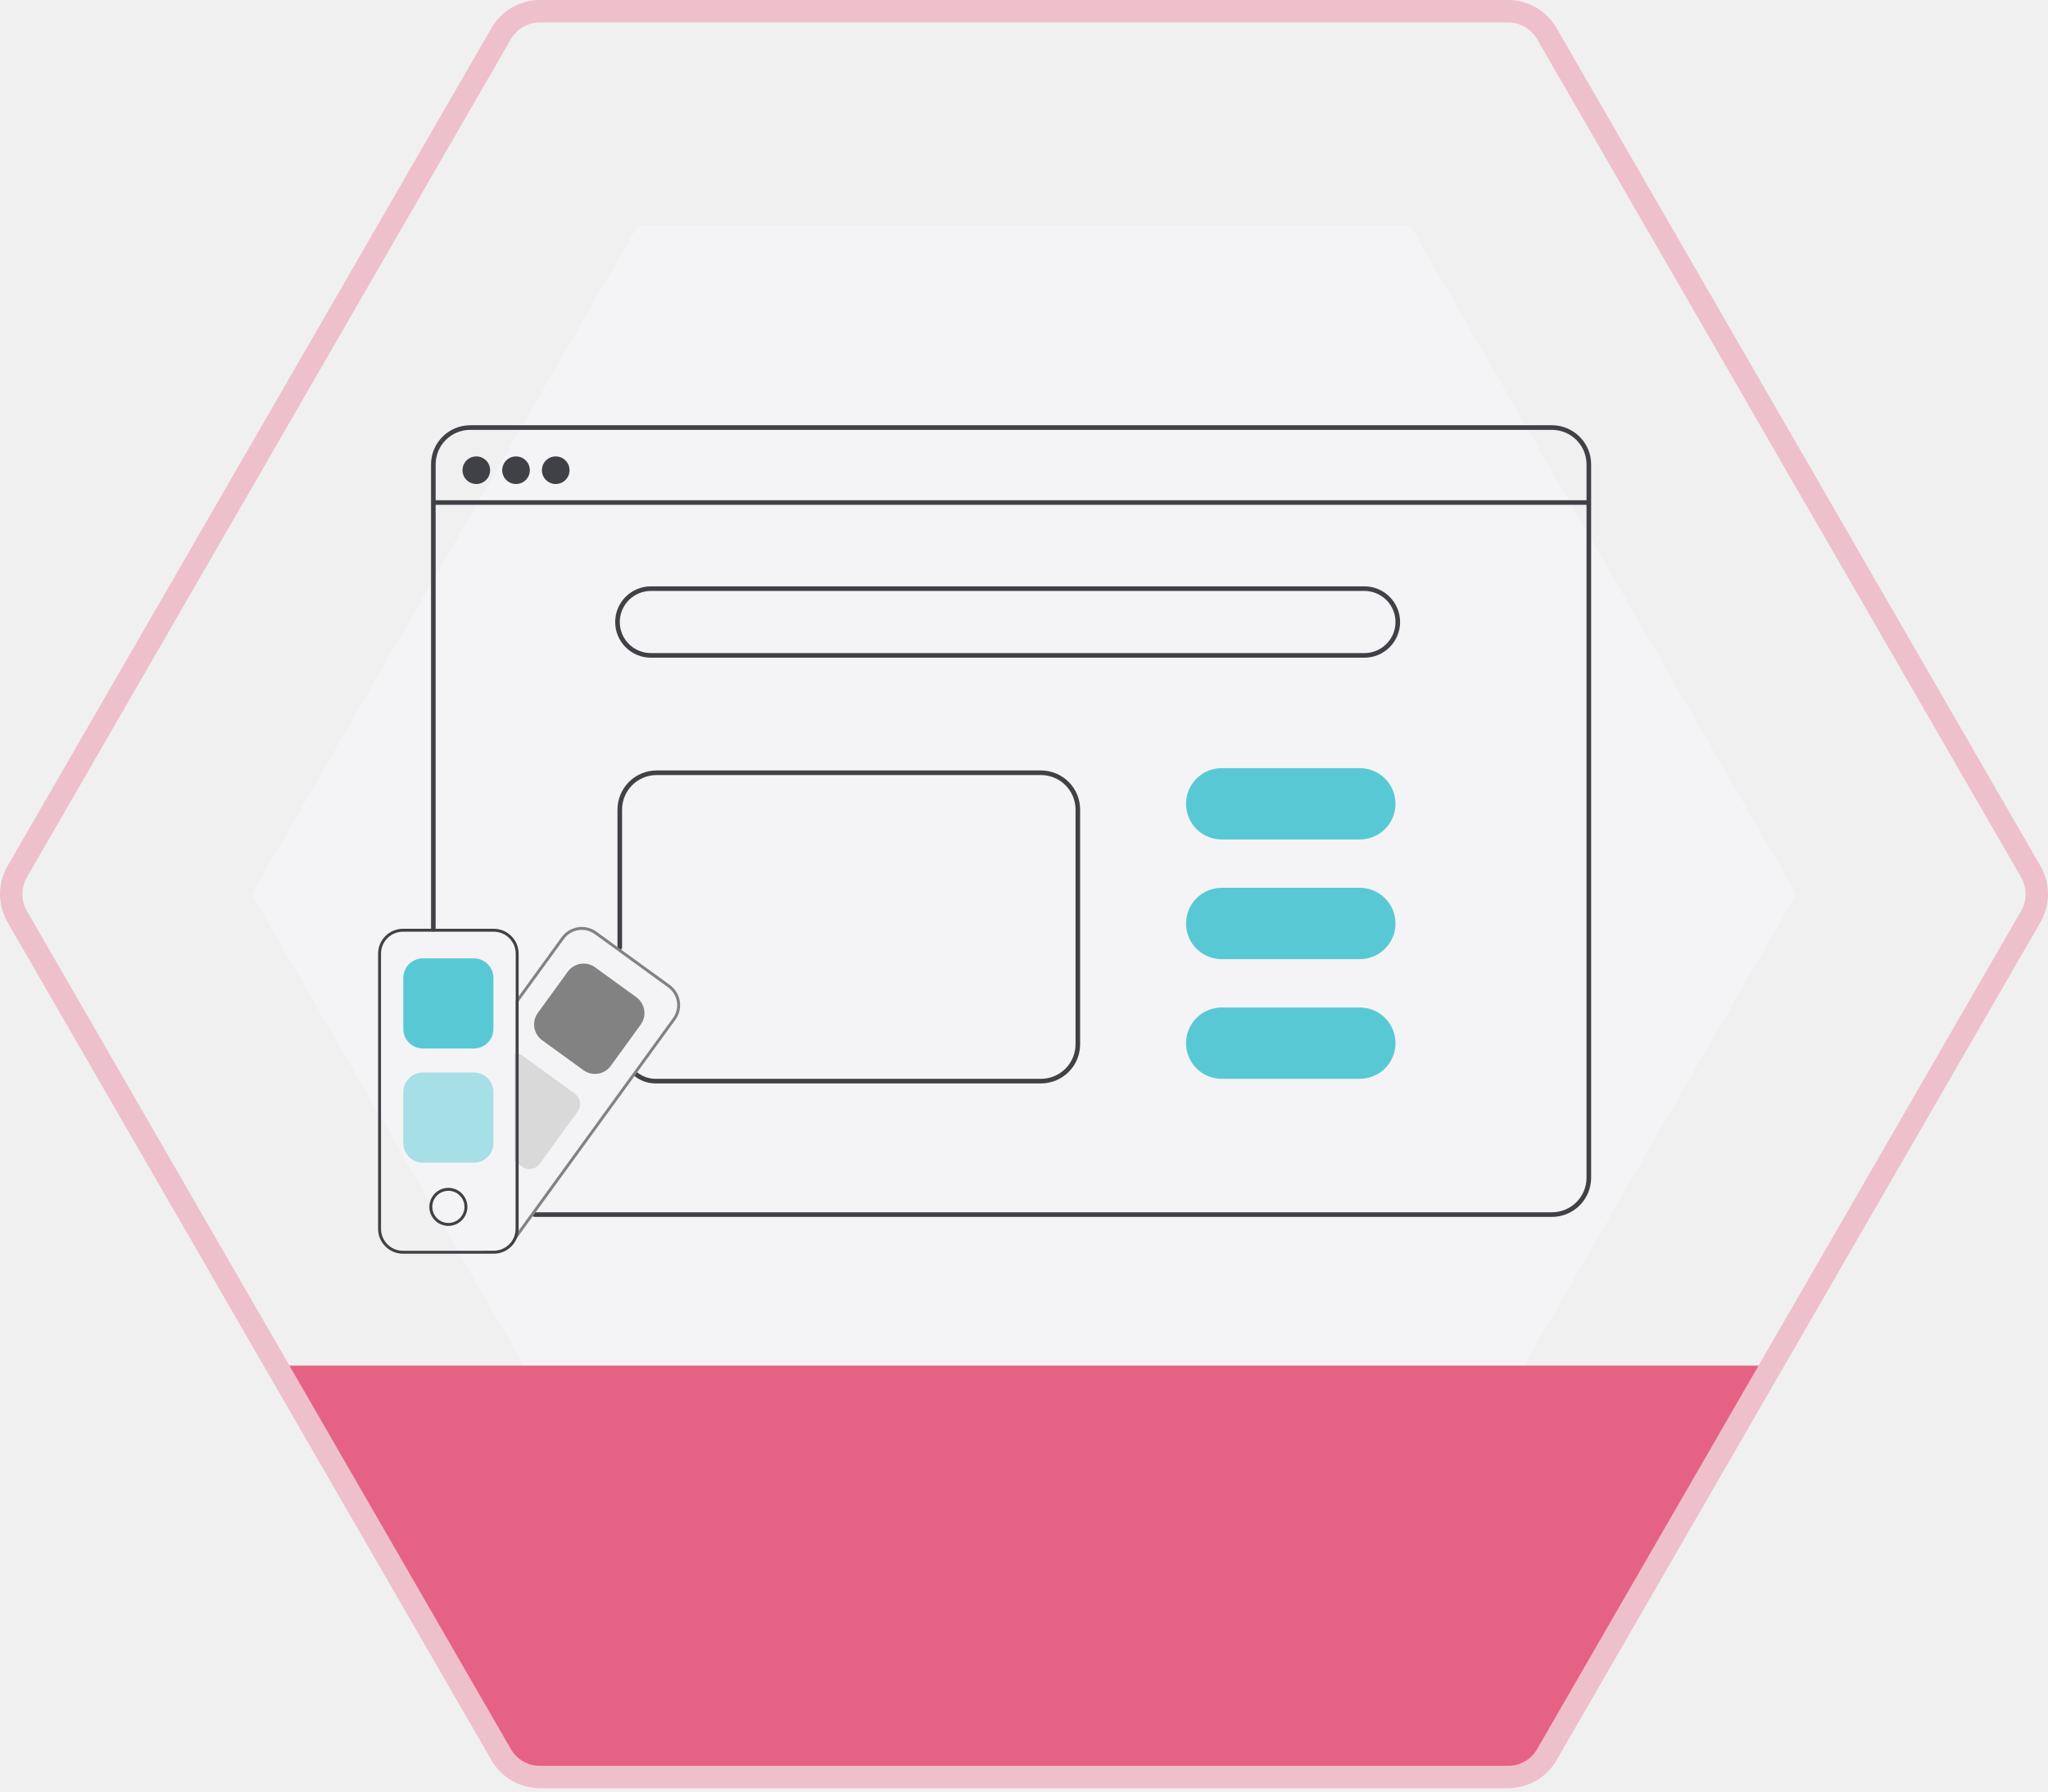
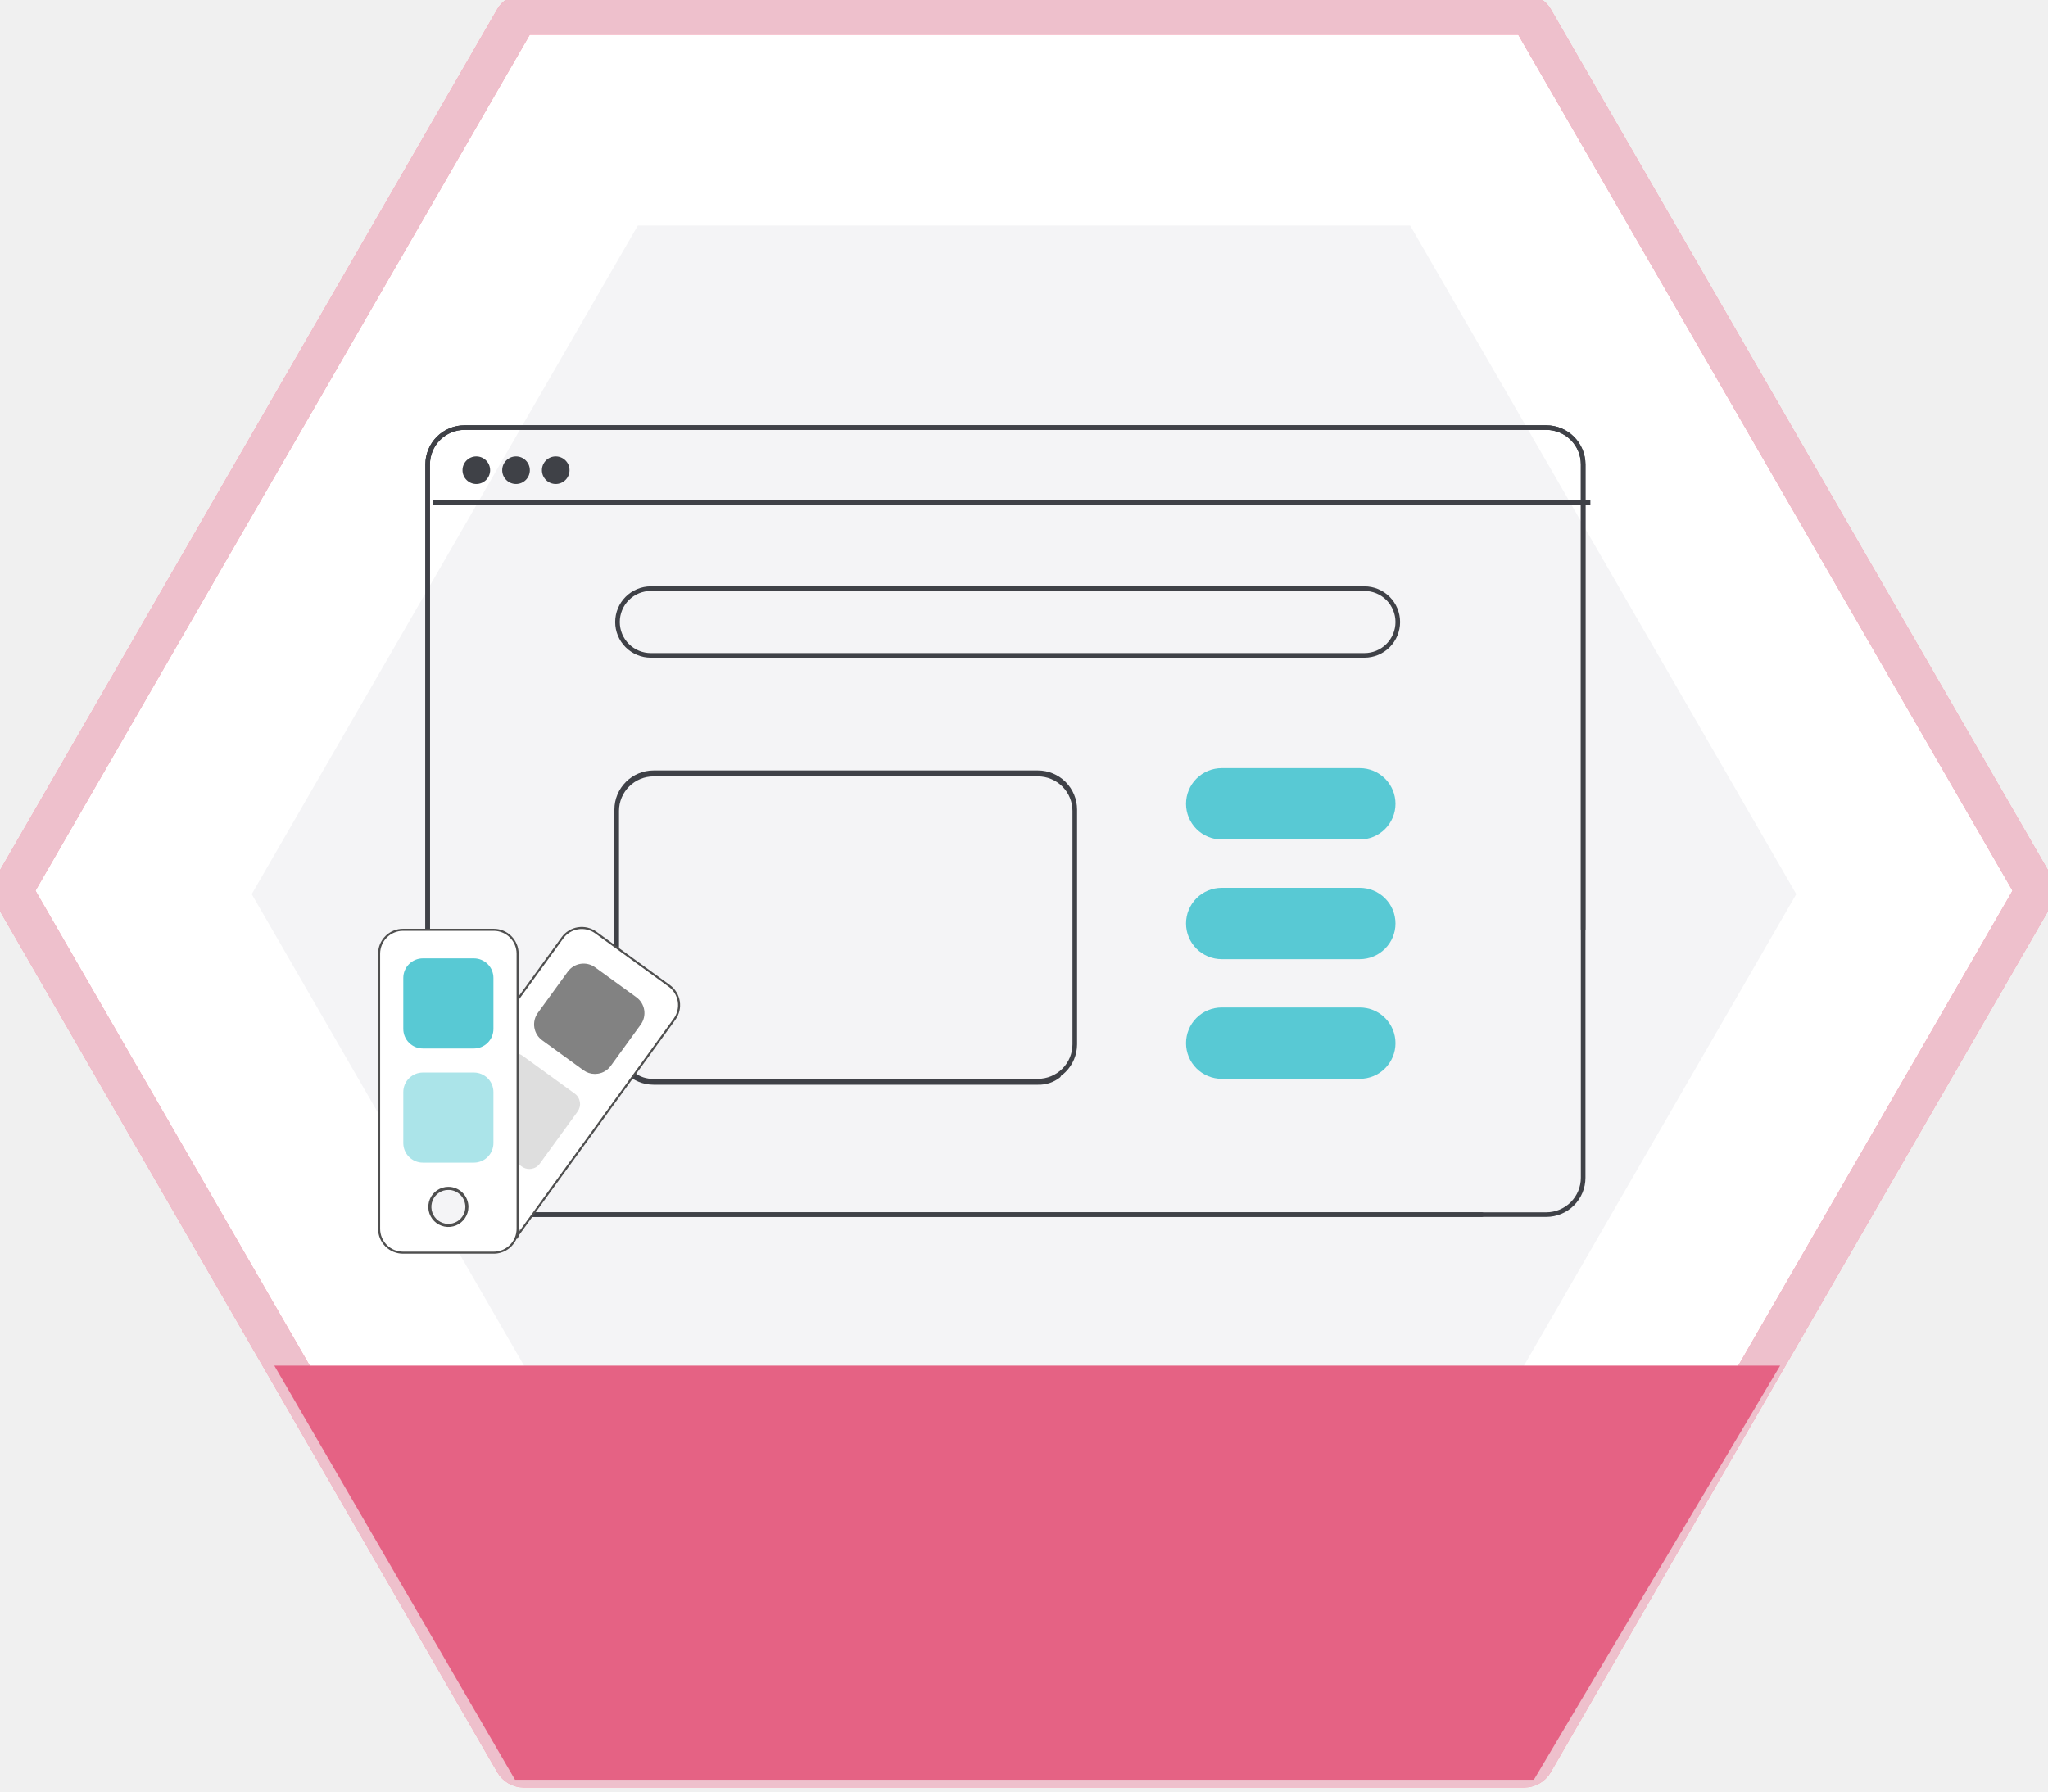
- <svg xmlns="http://www.w3.org/2000/svg" width="200" height="175" viewBox="0 0 200 175" fill="none">
-   <path d="M62.292 152.65H137.708L175.417 87.337L137.708 22.024H62.292L24.583 87.337L62.292 152.65Z" fill="#F4F4F6" />
+ <svg xmlns="http://www.w3.org/2000/svg" class="badge design" id="badge" width="200" height="175" viewBox="0 0 200 175" fill="none">
+   <path class="badge-border--hidden" d="M198.557 87.5l-48.846 84.603a1 1 0 01-.866.5h-97.69a1 1 0 01-.866-.5L1.443 87.5a1 1 0 010-1L50.29 1.897a1 1 0 01.866-.5h97.69c.358 0 .688.191.866.5L198.557 86.5c.178.31.178.69 0 1z" fill="#fff" stroke="#FF94A9" stroke-width="4" />
+   <path class="badge-border" d="M198.557 87.5l-48.846 84.603a1 1 0 01-.866.5h-97.69a1 1 0 01-.866-.5L1.443 87.5a1 1 0 010-1L50.29 1.897a1 1 0 01.866-.5h97.69c.358 0 .688.191.866.5L198.557 86.5c.178.31.178.69 0 1z" stroke="#EEC0CC" stroke-width="4" />
+   <path class="badge__bg" d="M62.292 152.65H137.708L175.417 87.337L137.708 22.024H62.292L24.583 87.337L62.292 152.65Z" fill="#F4F4F6" />
  <path d="M26.787 133.39H173.844L149.791 173.845H50.295L26.787 133.39Z" fill="#E56284" />
-   <path d="M147.268 174.674H52.732C51.773 174.673 50.831 174.419 50 173.94C49.169 173.46 48.479 172.771 47.998 171.941L0.73 90.07C0.252 89.238 0 88.296 0 87.337C0 86.377 0.252 85.435 0.73 84.603L47.998 2.733C48.479 1.903 49.169 1.214 50 0.734C50.831 0.255 51.773 0.002 52.732 0H147.268C148.227 0.002 149.169 0.255 150 0.734C150.831 1.214 151.521 1.903 152.002 2.733L199.27 84.603C199.748 85.435 200 86.377 200 87.337C200 88.296 199.748 89.238 199.27 90.07L152.002 171.941C151.521 172.771 150.831 173.46 150 173.94C149.169 174.419 148.227 174.673 147.268 174.674ZM52.732 2.187C52.157 2.188 51.591 2.34 51.093 2.627C50.594 2.915 50.18 3.329 49.891 3.827L2.624 85.697C2.337 86.195 2.186 86.761 2.186 87.337C2.186 87.912 2.337 88.478 2.624 88.977L49.891 170.847C50.18 171.345 50.594 171.759 51.093 172.047C51.591 172.335 52.157 172.486 52.732 172.487H147.268C147.843 172.487 148.408 172.335 148.907 172.047C149.405 171.759 149.82 171.345 150.108 170.847L197.376 88.977C197.663 88.478 197.814 87.912 197.814 87.337C197.814 86.761 197.663 86.195 197.376 85.697L150.108 3.827C149.82 3.329 149.405 2.915 148.907 2.627C148.409 2.34 147.843 2.188 147.268 2.187L52.732 2.187Z" fill="#EEC0CC" />
-   <path d="M101.661 105.827H64.122C63.34 105.85 62.574 105.595 61.962 105.106C61.915 105.07 61.884 105.017 61.876 104.958C61.869 104.899 61.885 104.839 61.921 104.792C61.957 104.744 62.01 104.713 62.069 104.705C62.128 104.697 62.188 104.713 62.235 104.749C62.768 105.178 63.438 105.401 64.122 105.377H101.661C102.555 105.376 103.412 105.021 104.044 104.389C104.676 103.757 105.032 102.899 105.033 102.006V79.078C105.032 78.184 104.676 77.326 104.044 76.694C103.412 76.062 102.555 75.707 101.661 75.706H64.122C63.228 75.707 62.371 76.062 61.739 76.694C61.107 77.326 60.751 78.184 60.75 79.078V92.565C60.75 92.624 60.727 92.681 60.684 92.724C60.642 92.766 60.585 92.789 60.525 92.789C60.466 92.789 60.409 92.766 60.367 92.724C60.324 92.681 60.301 92.624 60.301 92.565V79.078C60.302 78.064 60.705 77.093 61.421 76.377C62.138 75.66 63.109 75.257 64.122 75.256H101.661C102.674 75.257 103.645 75.66 104.362 76.377C105.078 77.093 105.481 78.064 105.482 79.078V102.006C105.481 103.019 105.078 103.99 104.362 104.706C103.645 105.423 102.674 105.826 101.661 105.827Z" fill="#3F4147" />
-   <path d="M151.563 118.864H52.209C52.149 118.864 52.092 118.841 52.05 118.799C52.007 118.756 51.984 118.699 51.984 118.64C51.984 118.58 52.007 118.523 52.05 118.481C52.092 118.439 52.149 118.415 52.209 118.415H151.563C152.457 118.414 153.314 118.058 153.946 117.426C154.578 116.794 154.934 115.937 154.935 115.043V45.36C154.934 44.466 154.578 43.609 153.946 42.977C153.314 42.345 152.457 41.989 151.563 41.988H45.914C45.02 41.989 44.163 42.345 43.531 42.977C42.899 43.609 42.544 44.466 42.543 45.36V90.766C42.543 90.826 42.519 90.883 42.477 90.925C42.435 90.967 42.377 90.991 42.318 90.991C42.258 90.991 42.201 90.967 42.159 90.925C42.117 90.883 42.093 90.826 42.093 90.766V45.36C42.094 44.347 42.497 43.375 43.214 42.659C43.93 41.943 44.901 41.54 45.914 41.538H151.563C152.576 41.54 153.548 41.943 154.264 42.659C154.981 43.375 155.383 44.347 155.385 45.36V115.043C155.383 116.056 154.981 117.028 154.264 117.744C153.548 118.46 152.576 118.863 151.563 118.864V118.864Z" fill="#3F4147" />
+   <path d="M151.009 118.864H51.654C51.594 118.864 51.537 118.841 51.495 118.799C51.453 118.756 51.429 118.699 51.429 118.64C51.429 118.58 51.453 118.523 51.495 118.481C51.537 118.439 51.594 118.415 51.654 118.415H151.009C151.903 118.414 152.76 118.058 153.392 117.426C154.024 116.794 154.379 115.937 154.38 115.043V45.36C154.379 44.466 154.024 43.609 153.392 42.977C152.76 42.345 151.903 41.989 151.009 41.988H45.36C44.466 41.989 43.609 42.345 42.977 42.977C42.345 43.609 41.989 44.466 41.988 45.36V90.766C41.988 90.826 41.964 90.883 41.922 90.925C41.88 90.967 41.823 90.991 41.763 90.991C41.704 90.991 41.647 90.967 41.604 90.925C41.562 90.883 41.538 90.826 41.538 90.766V45.36C41.54 44.347 41.943 43.375 42.659 42.659C43.375 41.943 44.347 41.54 45.36 41.538H151.009C152.022 41.54 152.993 41.943 153.709 42.659C154.426 43.375 154.829 44.347 154.83 45.36V115.043C154.829 116.056 154.426 117.027 153.709 117.744C152.993 118.46 152.022 118.863 151.009 118.864V118.864Z" fill="#3F4147" />
+   <path d="M45.36 118.864H144.715C144.774 118.864 144.831 118.841 144.874 118.799C144.916 118.756 144.939 118.699 144.939 118.64C144.939 118.58 144.916 118.523 144.874 118.481C144.831 118.439 144.774 118.415 144.715 118.415H45.36C44.466 118.414 43.609 118.058 42.977 117.426C42.345 116.794 41.989 115.937 41.988 115.043V45.36C41.989 44.466 42.345 43.609 42.977 42.977C43.609 42.345 44.466 41.989 45.36 41.988H151.009C151.903 41.989 152.76 42.345 153.392 42.977C154.024 43.609 154.379 44.466 154.38 45.36V90.766C154.38 90.826 154.404 90.883 154.446 90.925C154.488 90.967 154.546 90.991 154.605 90.991C154.665 90.991 154.722 90.967 154.764 90.925C154.806 90.883 154.83 90.826 154.83 90.766V45.36C154.829 44.347 154.426 43.375 153.709 42.659C152.993 41.943 152.022 41.54 151.009 41.538H45.36C44.347 41.54 43.375 41.943 42.659 42.659C41.943 43.375 41.54 44.347 41.538 45.36V115.043C41.54 116.056 41.943 117.027 42.659 117.744C43.375 118.46 44.347 118.863 45.36 118.864V118.864Z" fill="#3F4147" />
  <path d="M155.311 48.861H42.244V49.31H155.311V48.861Z" fill="#3F4147" />
  <path d="M46.515 47.278C47.26 47.278 47.864 46.675 47.864 45.93C47.864 45.185 47.26 44.581 46.515 44.581C45.77 44.581 45.167 45.185 45.167 45.93C45.167 46.675 45.77 47.278 46.515 47.278Z" fill="#3F4147" />
  <path d="M50.393 47.278C51.138 47.278 51.742 46.675 51.742 45.93C51.742 45.185 51.138 44.581 50.393 44.581C49.648 44.581 49.044 45.185 49.044 45.93C49.044 46.675 49.648 47.278 50.393 47.278Z" fill="#3F4147" />
  <path d="M54.27 47.278C55.015 47.278 55.619 46.675 55.619 45.93C55.619 45.185 55.015 44.581 54.27 44.581C53.526 44.581 52.922 45.185 52.922 45.93C52.922 46.675 53.526 47.278 54.27 47.278Z" fill="#3F4147" />
-   <path d="M133.243 64.242H63.56C62.636 64.242 61.75 63.875 61.096 63.221C60.443 62.568 60.076 61.682 60.076 60.758C60.076 59.834 60.443 58.947 61.096 58.294C61.75 57.641 62.636 57.273 63.56 57.273H133.243C134.167 57.273 135.054 57.641 135.707 58.294C136.36 58.947 136.728 59.834 136.728 60.758C136.728 61.682 136.36 62.568 135.707 63.221C135.054 63.875 134.167 64.242 133.243 64.242ZM63.56 57.723C62.755 57.723 61.983 58.043 61.414 58.612C60.845 59.181 60.526 59.953 60.526 60.758C60.526 61.562 60.845 62.334 61.414 62.903C61.983 63.472 62.755 63.792 63.56 63.792H133.243C134.048 63.792 134.82 63.472 135.389 62.903C135.958 62.334 136.278 61.562 136.278 60.758C136.278 59.953 135.958 59.181 135.389 58.612C134.82 58.043 134.048 57.723 133.243 57.723H63.56Z" fill="#3F4147" />
-   <path d="M132.794 82H119.307C118.383 82 117.496 81.633 116.843 80.979C116.19 80.326 115.823 79.44 115.823 78.516C115.823 77.591 116.19 76.705 116.843 76.052C117.496 75.398 118.383 75.031 119.307 75.031H132.794C133.718 75.031 134.604 75.398 135.257 76.052C135.911 76.705 136.278 77.591 136.278 78.516C136.278 79.44 135.911 80.326 135.257 80.979C134.604 81.633 133.718 82 132.794 82V82Z" fill="#58C9D4" />
-   <path d="M132.794 93.689H119.307C118.383 93.689 117.496 93.321 116.843 92.668C116.19 92.015 115.823 91.128 115.823 90.204C115.823 89.28 116.19 88.394 116.843 87.741C117.496 87.087 118.383 86.72 119.307 86.72H132.794C133.718 86.72 134.604 87.087 135.257 87.741C135.911 88.394 136.278 89.28 136.278 90.204C136.278 91.128 135.911 92.015 135.257 92.668C134.604 93.321 133.718 93.689 132.794 93.689V93.689Z" fill="#58C9D4" />
-   <path d="M132.794 105.377H119.307C118.383 105.377 117.496 105.01 116.843 104.357C116.19 103.703 115.823 102.817 115.823 101.893C115.823 100.969 116.19 100.083 116.843 99.429C117.496 98.776 118.383 98.409 119.307 98.409H132.794C133.718 98.409 134.604 98.776 135.257 99.429C135.911 100.083 136.278 100.969 136.278 101.893C136.278 102.817 135.911 103.703 135.257 104.357C134.604 105.01 133.718 105.377 132.794 105.377V105.377Z" fill="#58C9D4" />
-   <path d="M50.363 103.001V113.377L50.505 113.481V103.017C50.458 103.009 50.41 103.003 50.363 103.001V103.001ZM65.417 96.213L58.242 91.005C57.719 90.627 57.069 90.472 56.432 90.573C55.795 90.674 55.225 91.023 54.845 91.544L50.648 97.33L50.363 97.721V120.031C50.362 120.6 50.136 121.145 49.734 121.547C49.332 121.949 48.787 122.175 48.218 122.175H47.027L47.717 122.315C47.876 122.348 48.038 122.365 48.2 122.364C48.585 122.364 48.963 122.273 49.305 122.099C49.648 121.925 49.944 121.672 50.17 121.362L50.462 120.957L65.956 99.607C66.333 99.085 66.488 98.435 66.387 97.799C66.286 97.162 65.937 96.592 65.417 96.213V96.213ZM65.725 99.439L50.639 120.224L50.48 120.445L50.464 120.467C50.491 120.323 50.505 120.177 50.505 120.031V98.013L50.648 97.816L55.079 91.713C55.414 91.253 55.916 90.945 56.478 90.856C57.039 90.767 57.612 90.903 58.073 91.236L65.248 96.444C65.708 96.779 66.016 97.282 66.105 97.843C66.195 98.404 66.058 98.978 65.725 99.439V99.439Z" fill="#828282" />
-   <path d="M58.095 104.901C57.693 104.9 57.302 104.773 56.977 104.536L52.945 101.61C52.535 101.312 52.261 100.864 52.181 100.363C52.102 99.863 52.224 99.352 52.521 98.941L55.447 94.909C55.744 94.499 56.193 94.224 56.693 94.144C57.194 94.065 57.705 94.187 58.115 94.485L62.148 97.411C62.557 97.709 62.832 98.157 62.911 98.657C62.991 99.158 62.869 99.669 62.572 100.079L59.646 104.111C59.499 104.315 59.313 104.487 59.099 104.619C58.885 104.75 58.647 104.838 58.399 104.876C58.299 104.892 58.197 104.9 58.095 104.901V104.901Z" fill="#828282" />
-   <path opacity="0.5" d="M51.692 114.186C51.428 114.186 51.17 114.102 50.957 113.946L50.25 113.434V102.882L50.369 102.889C50.476 102.895 50.581 102.914 50.683 102.947C50.81 102.987 50.929 103.047 51.036 103.126L56.127 106.822C56.261 106.918 56.374 107.041 56.46 107.181C56.547 107.322 56.604 107.478 56.63 107.641C56.656 107.804 56.649 107.97 56.611 108.131C56.572 108.291 56.503 108.442 56.406 108.576L52.711 113.667C52.615 113.801 52.493 113.914 52.352 114C52.212 114.087 52.056 114.144 51.893 114.17C51.827 114.18 51.759 114.186 51.692 114.186V114.186Z" fill="#BDBDBD" />
-   <path d="M48.218 90.721H39.353C38.709 90.722 38.091 90.978 37.636 91.434C37.18 91.889 36.924 92.507 36.923 93.151V120.031C36.924 120.675 37.18 121.293 37.636 121.748C38.091 122.204 38.709 122.46 39.353 122.461H48.218C48.699 122.46 49.169 122.317 49.568 122.049C49.968 121.782 50.279 121.402 50.462 120.957C50.52 120.819 50.566 120.676 50.597 120.53C50.618 120.429 50.632 120.327 50.639 120.224C50.646 120.16 50.649 120.096 50.648 120.031V93.151C50.648 92.507 50.391 91.889 49.936 91.434C49.48 90.978 48.863 90.722 48.218 90.721V90.721ZM50.363 120.031C50.362 120.6 50.136 121.145 49.734 121.547C49.332 121.949 48.787 122.175 48.218 122.175H39.353C38.785 122.175 38.239 121.949 37.837 121.547C37.435 121.145 37.209 120.6 37.209 120.031V93.151C37.209 92.583 37.435 92.038 37.837 91.636C38.239 91.234 38.785 91.007 39.353 91.007H48.218C48.787 91.007 49.332 91.234 49.734 91.636C50.136 92.038 50.362 92.583 50.363 93.151V120.031Z" fill="#3F4147" />
-   <path d="M46.277 102.414H41.295C40.788 102.414 40.303 102.212 39.944 101.854C39.586 101.496 39.385 101.01 39.384 100.503V95.522C39.385 95.015 39.586 94.529 39.944 94.171C40.303 93.813 40.788 93.611 41.295 93.611H46.277C46.783 93.611 47.269 93.813 47.627 94.171C47.985 94.529 48.187 95.015 48.187 95.522V100.503C48.187 101.01 47.985 101.496 47.627 101.854C47.269 102.212 46.783 102.414 46.277 102.414V102.414Z" fill="#58C9D4" />
-   <path opacity="0.5" d="M46.277 113.566H41.295C40.788 113.566 40.303 113.364 39.944 113.006C39.586 112.648 39.385 112.162 39.384 111.655V106.673C39.385 106.167 39.586 105.681 39.944 105.323C40.303 104.965 40.788 104.763 41.295 104.763H46.277C46.783 104.763 47.269 104.965 47.627 105.323C47.985 105.681 48.187 106.167 48.187 106.673V111.655C48.187 112.162 47.985 112.648 47.627 113.006C47.269 113.364 46.783 113.566 46.277 113.566Z" fill="#58C9D4" />
-   <path d="M43.786 116.028C43.418 116.028 43.059 116.137 42.753 116.341C42.447 116.545 42.209 116.835 42.068 117.175C41.928 117.515 41.891 117.889 41.962 118.249C42.034 118.61 42.211 118.941 42.471 119.201C42.731 119.461 43.062 119.638 43.423 119.71C43.784 119.782 44.157 119.745 44.497 119.604C44.837 119.463 45.127 119.225 45.331 118.919C45.536 118.614 45.645 118.254 45.645 117.887C45.644 117.394 45.448 116.921 45.1 116.573C44.751 116.224 44.279 116.028 43.786 116.028V116.028ZM43.786 119.458C43.475 119.458 43.171 119.365 42.913 119.192C42.654 119.019 42.453 118.774 42.334 118.486C42.215 118.199 42.184 117.883 42.245 117.578C42.306 117.273 42.456 116.993 42.676 116.773C42.896 116.553 43.176 116.404 43.481 116.343C43.786 116.283 44.102 116.314 44.39 116.433C44.677 116.552 44.922 116.754 45.095 117.013C45.268 117.272 45.359 117.576 45.359 117.887C45.358 118.303 45.192 118.703 44.897 118.997C44.602 119.292 44.203 119.458 43.786 119.458V119.458Z" fill="#3F4147" />
+   <path class="content__box" fill-rule="evenodd" clip-rule="evenodd" d="M61.68 104.737C61.707 104.72 61.737 104.709 61.769 104.705C61.828 104.697 61.887 104.713 61.935 104.749C62.468 105.178 63.137 105.401 63.821 105.377H101.36C102.254 105.376 103.111 105.021 103.743 104.389C104.376 103.757 104.731 102.899 104.732 102.006V92.695C104.732 92.694 104.732 92.694 104.732 92.693V79.206C104.731 78.312 104.376 77.455 103.743 76.823C103.111 76.191 102.254 75.835 101.36 75.834H63.821C62.927 75.835 62.07 76.191 61.438 76.823C60.807 77.454 60.452 78.309 60.45 79.201V92.565C60.45 92.565 60.45 92.566 60.45 92.567V102.134C60.451 103.028 60.806 103.885 61.438 104.517C61.516 104.595 61.596 104.668 61.68 104.737ZM60 79.201V79.078C60.001 78.064 60.404 77.093 61.12 76.377C61.837 75.66 62.808 75.257 63.821 75.256H101.36C102.374 75.257 103.345 75.66 104.061 76.377C104.778 77.093 105.181 78.064 105.182 79.078V102.006C105.181 103.019 104.778 103.99 104.061 104.706C103.918 104.849 103.766 104.979 103.604 105.097C103.594 105.151 103.564 105.201 103.52 105.235C102.908 105.723 102.143 105.979 101.36 105.955H63.821C62.808 105.954 61.837 105.551 61.12 104.835C60.404 104.118 60.001 103.147 60 102.134V79.206C60 79.204 60 79.203 60 79.201Z" fill="#3F4147" />
+   <path class="content__bar" d="M133.243 64.242H63.56C62.636 64.242 61.75 63.875 61.096 63.221C60.443 62.568 60.076 61.682 60.076 60.758C60.076 59.834 60.443 58.947 61.096 58.294C61.75 57.641 62.636 57.273 63.56 57.273H133.243C134.167 57.273 135.054 57.641 135.707 58.294C136.36 58.947 136.728 59.834 136.728 60.758C136.728 61.682 136.36 62.568 135.707 63.221C135.054 63.875 134.167 64.242 133.243 64.242ZM63.56 57.723C62.755 57.723 61.983 58.043 61.414 58.612C60.845 59.181 60.526 59.953 60.526 60.758C60.526 61.562 60.845 62.334 61.414 62.903C61.983 63.472 62.755 63.792 63.56 63.792H133.243C134.048 63.792 134.82 63.472 135.389 62.903C135.958 62.334 136.278 61.562 136.278 60.758C136.278 59.953 135.958 59.181 135.389 58.612C134.82 58.043 134.048 57.723 133.243 57.723H63.56Z" fill="#3F4147" />
+   <g class="content__color-column">
+     <path d="M132.794 82H119.307C118.383 82 117.496 81.633 116.843 80.979C116.19 80.326 115.823 79.44 115.823 78.516C115.823 77.591 116.19 76.705 116.843 76.052C117.496 75.398 118.383 75.031 119.307 75.031H132.794C133.718 75.031 134.604 75.398 135.257 76.052C135.911 76.705 136.278 77.591 136.278 78.516C136.278 79.44 135.911 80.326 135.257 80.979C134.604 81.633 133.718 82 132.794 82V82Z" fill="#58C9D4" />
+     <path d="M132.794 93.689H119.307C118.383 93.689 117.496 93.321 116.843 92.668C116.19 92.015 115.823 91.128 115.823 90.204C115.823 89.28 116.19 88.394 116.843 87.741C117.496 87.087 118.383 86.72 119.307 86.72H132.794C133.718 86.72 134.604 87.087 135.257 87.741C135.911 88.394 136.278 89.28 136.278 90.204C136.278 91.128 135.911 92.015 135.257 92.668C134.604 93.321 133.718 93.689 132.794 93.689V93.689Z" fill="#58C9D4" />
+     <path d="M132.794 105.377H119.307C118.383 105.377 117.496 105.01 116.843 104.357C116.19 103.703 115.823 102.817 115.823 101.893C115.823 100.969 116.19 100.083 116.843 99.429C117.496 98.776 118.383 98.409 119.307 98.409H132.794C133.718 98.409 134.604 98.776 135.257 99.429C135.911 100.083 136.278 100.969 136.278 101.893C136.278 102.817 135.911 103.703 135.257 104.357C134.604 105.01 133.718 105.377 132.794 105.377V105.377Z" fill="#58C9D4" />
+   </g>
+   <g class="palette">
+     <g class="palette__grey">
+       <path class="palette__grey-box" d="M47.738 122.217L47.737 122.217L47.085 122.085L39.357 111.541L50.441 97.784L50.441 97.784L50.444 97.78L54.926 91.603C55.29 91.104 55.837 90.769 56.448 90.672C57.058 90.575 57.682 90.724 58.183 91.086L65.358 96.294C65.857 96.658 66.191 97.204 66.288 97.814C66.385 98.424 66.237 99.048 65.875 99.549L50.381 120.898L50.381 120.899L50.089 121.303C50.089 121.303 50.089 121.303 50.089 121.303C49.872 121.601 49.588 121.843 49.26 122.01C48.932 122.177 48.569 122.264 48.2 122.264H48.2C48.045 122.265 47.89 122.249 47.738 122.217Z" fill="white" stroke="#4F4F4F" stroke-width="0.2" />
+       <path class="palette__grey-color-1" d="M58.095 104.901C57.693 104.9 57.302 104.773 56.977 104.536L52.945 101.61C52.535 101.312 52.261 100.864 52.181 100.363C52.102 99.863 52.224 99.352 52.521 98.941L55.447 94.909C55.744 94.499 56.193 94.224 56.693 94.144C57.194 94.065 57.705 94.187 58.115 94.485L62.148 97.411C62.557 97.709 62.832 98.157 62.911 98.657C62.991 99.158 62.869 99.669 62.572 100.079L59.646 104.111C59.499 104.315 59.313 104.487 59.099 104.619C58.885 104.75 58.647 104.838 58.399 104.876C58.299 104.892 58.197 104.9 58.095 104.901V104.901Z" fill="#828282" />
+       <path class="palette__grey-color-2" opacity="0.5" d="M51.692 114.186C51.428 114.186 51.17 114.102 50.957 113.946L50.25 113.434V102.882L50.369 102.889C50.476 102.895 50.581 102.914 50.683 102.947C50.81 102.987 50.929 103.047 51.036 103.126L56.127 106.822C56.261 106.918 56.374 107.041 56.46 107.181C56.547 107.322 56.604 107.478 56.63 107.641C56.656 107.804 56.649 107.97 56.611 108.131C56.572 108.291 56.503 108.442 56.406 108.576L52.711 113.667C52.615 113.801 52.493 113.914 52.352 114C52.212 114.087 52.056 114.144 51.893 114.17C51.827 114.18 51.759 114.186 51.692 114.186V114.186Z" fill="#BDBDBD" />
+     </g>
+     <g class="palette__acqua">
+       <path d="M50.37 120.918L50.369 120.919C50.194 121.345 49.895 121.71 49.513 121.966C49.13 122.223 48.679 122.36 48.218 122.361H39.353C38.735 122.36 38.143 122.114 37.706 121.678C37.27 121.241 37.024 120.649 37.023 120.031L37.023 93.151C37.024 92.534 37.27 91.941 37.706 91.505C38.143 91.068 38.735 90.822 39.353 90.821L48.218 90.821C48.836 90.822 49.428 91.068 49.865 91.505C50.302 91.941 50.548 92.534 50.548 93.151L50.548 120.031L50.548 120.032C50.549 120.093 50.546 120.154 50.54 120.214L50.54 120.214L50.54 120.217C50.533 120.315 50.519 120.413 50.499 120.509C50.469 120.649 50.426 120.786 50.37 120.918ZM50.648 120.031C50.649 120.096 50.646 120.16 50.639 120.224C50.632 120.327 50.618 120.429 50.597 120.53C50.566 120.676 50.52 120.819 50.462 120.957L50.648 120.031Z" fill="white" stroke="#4F4F4F" stroke-width="0.2" />
+       <path class="palette__ACQUA-color-1" d="M46.277 102.414H41.295C40.788 102.414 40.303 102.212 39.944 101.854C39.586 101.496 39.385 101.01 39.384 100.503V95.522C39.385 95.015 39.586 94.529 39.944 94.171C40.303 93.813 40.788 93.611 41.295 93.611H46.277C46.783 93.611 47.269 93.813 47.627 94.171C47.985 94.529 48.187 95.015 48.187 95.522V100.503C48.187 101.01 47.985 101.496 47.627 101.854C47.269 102.212 46.783 102.414 46.277 102.414V102.414Z" fill="#58C9D4" />
+       <path class="palette__ACQUA-color-2" opacity="0.5" d="M46.277 113.566H41.295C40.788 113.566 40.303 113.364 39.944 113.006C39.586 112.648 39.385 112.162 39.384 111.655V106.673C39.385 106.167 39.586 105.681 39.944 105.323C40.303 104.965 40.788 104.763 41.295 104.763H46.277C46.783 104.763 47.269 104.965 47.627 105.323C47.985 105.681 48.187 106.167 48.187 106.673V111.655C48.187 112.162 47.985 112.648 47.627 113.006C47.269 113.364 46.783 113.566 46.277 113.566Z" fill="#58C9D4" />
+       <path d="M43.786 116.028L43.786 116.128C44.252 116.128 44.699 116.314 45.029 116.644C45.359 116.973 45.544 117.42 45.545 117.887C45.545 118.235 45.441 118.575 45.248 118.864C45.055 119.153 44.78 119.379 44.459 119.512C44.137 119.645 43.784 119.68 43.443 119.612C43.101 119.544 42.788 119.376 42.542 119.13C42.296 118.884 42.128 118.571 42.06 118.23C41.993 117.889 42.028 117.535 42.161 117.213C42.294 116.892 42.519 116.617 42.809 116.424C43.098 116.231 43.438 116.128 43.786 116.128L43.786 116.028ZM43.786 116.028C44.279 116.028 44.751 116.224 45.1 116.573C45.448 116.921 45.644 117.394 45.645 117.887C45.645 118.254 45.536 118.614 45.331 118.919C45.127 119.225 44.837 119.463 44.497 119.604C44.157 119.745 43.784 119.782 43.423 119.71C43.062 119.638 42.731 119.461 42.471 119.201C42.211 118.941 42.034 118.61 41.962 118.249C41.891 117.889 41.928 117.515 42.068 117.175C42.209 116.835 42.447 116.545 42.753 116.341C43.059 116.137 43.418 116.028 43.786 116.028Z" fill="#F4F4F6" stroke="#4F4F4F" stroke-width="0.2" />
+     </g>
+   </g>
</svg>
